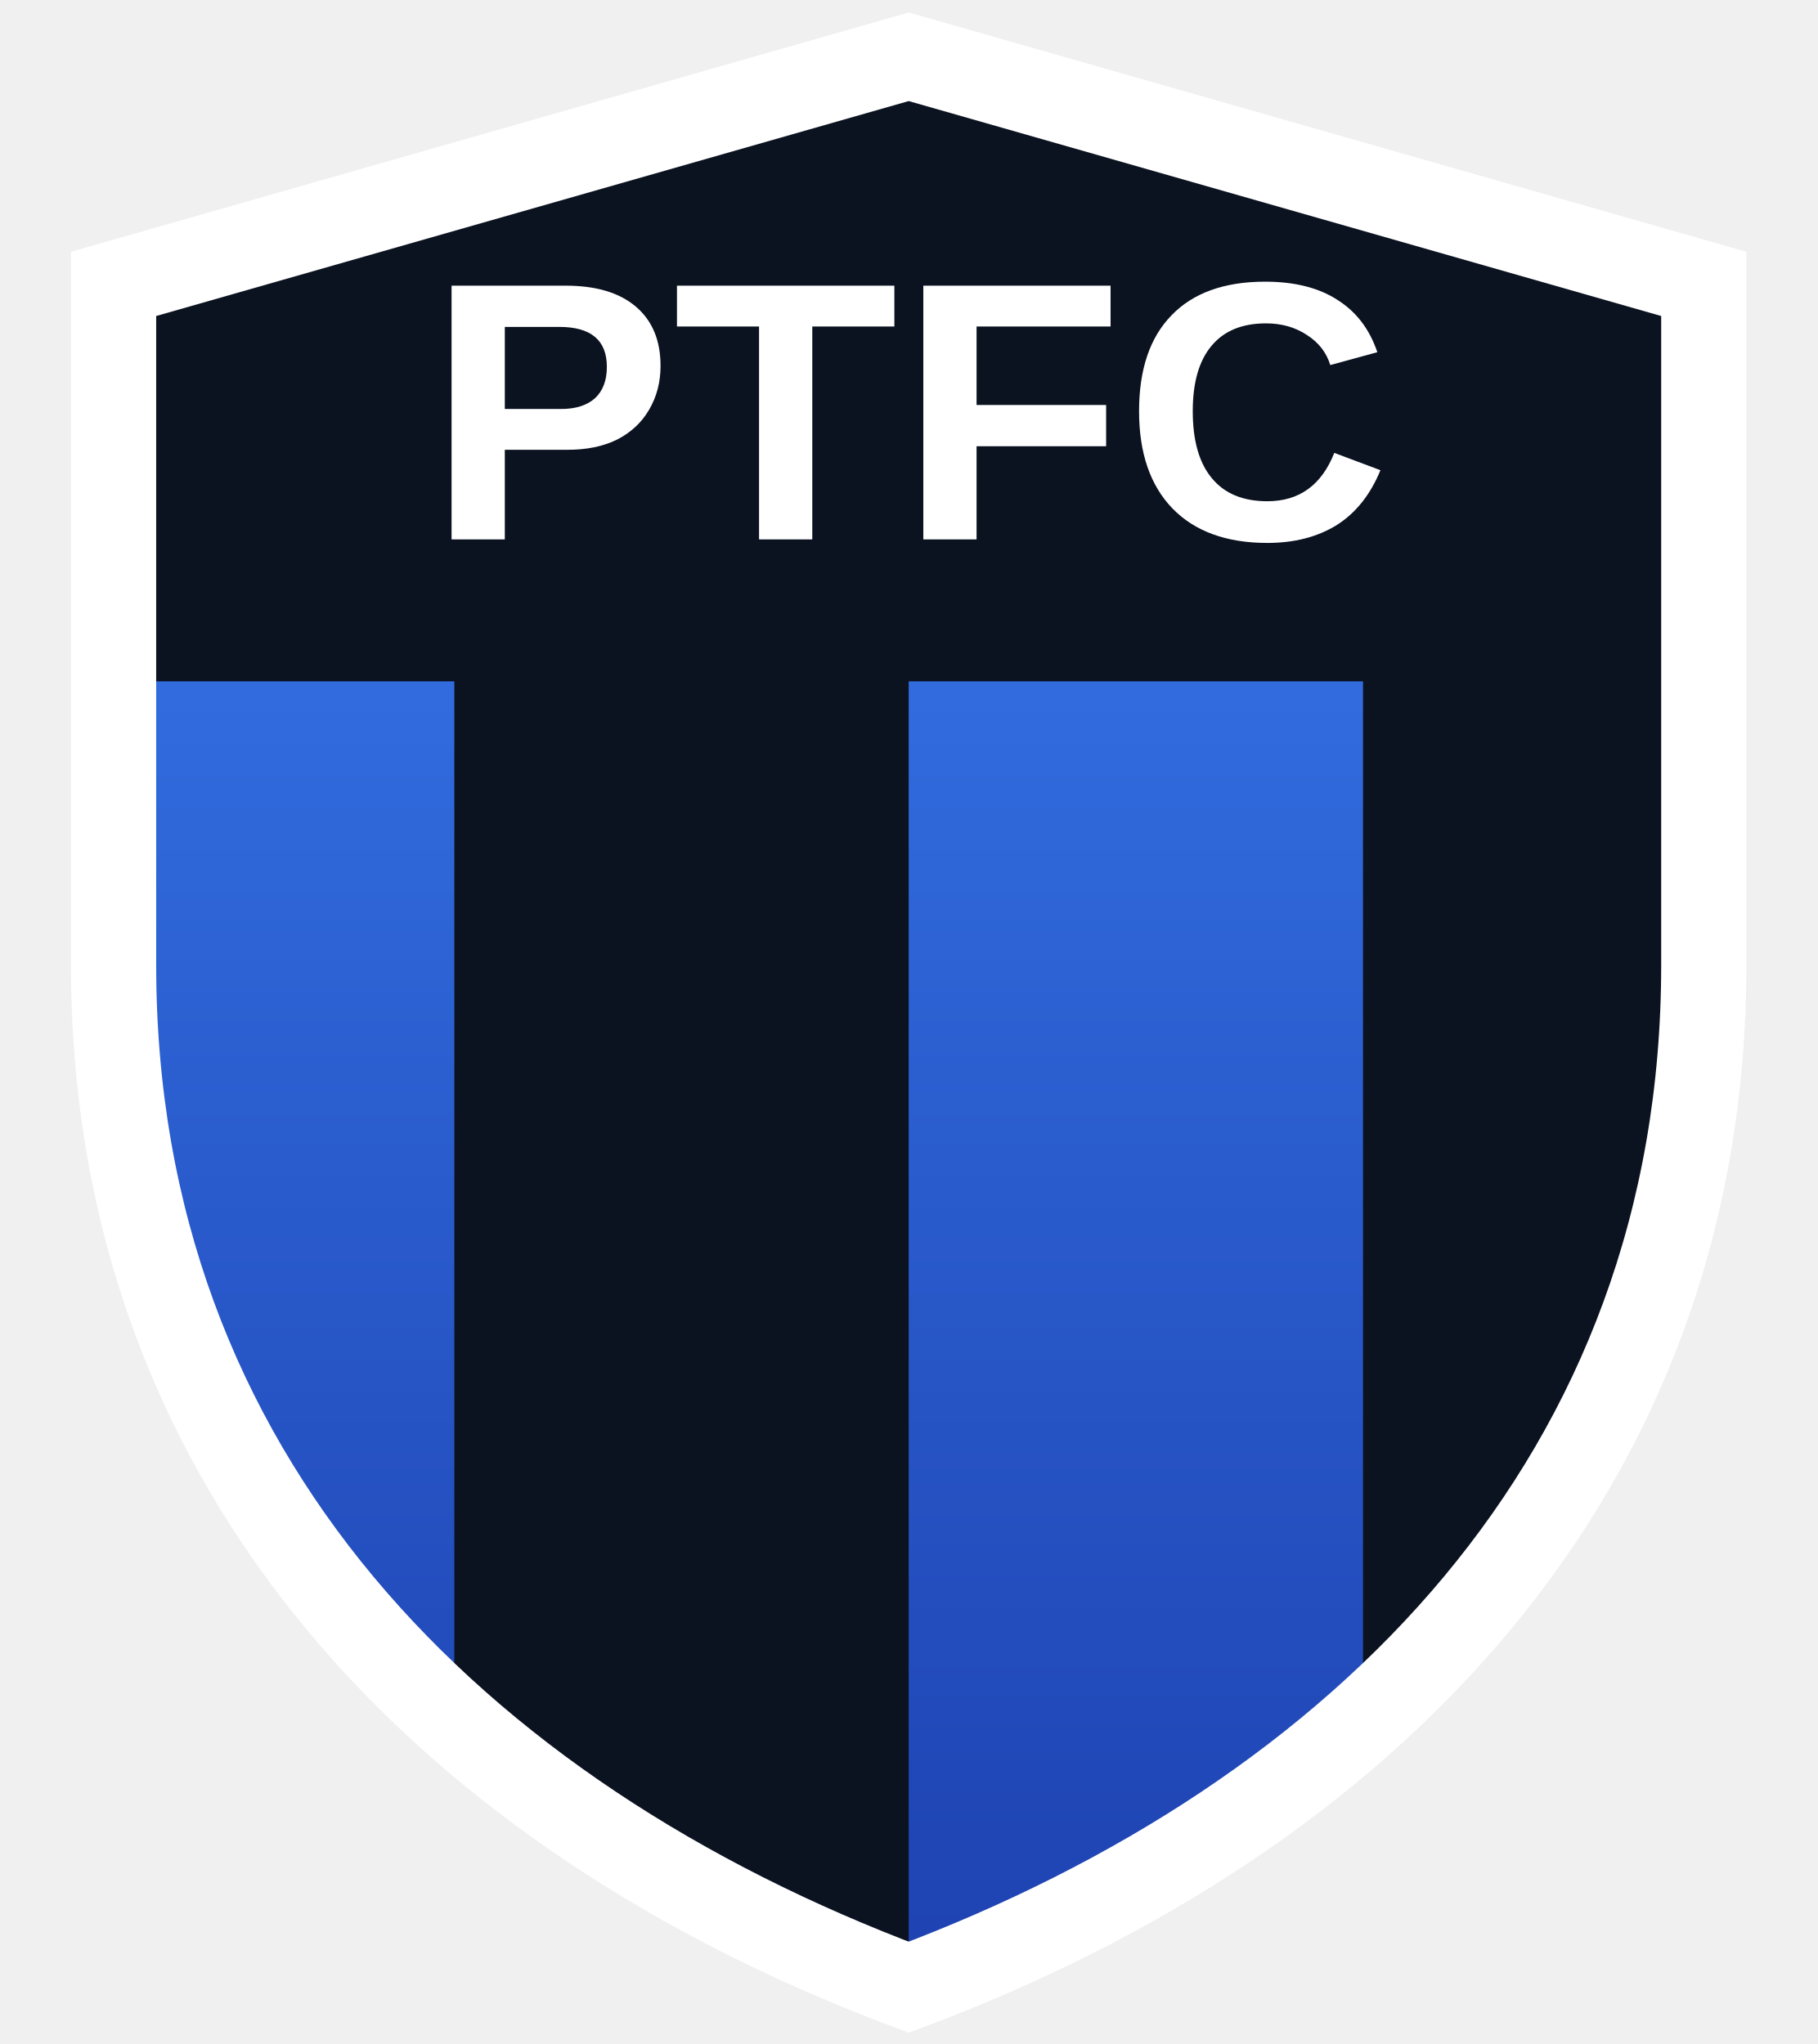
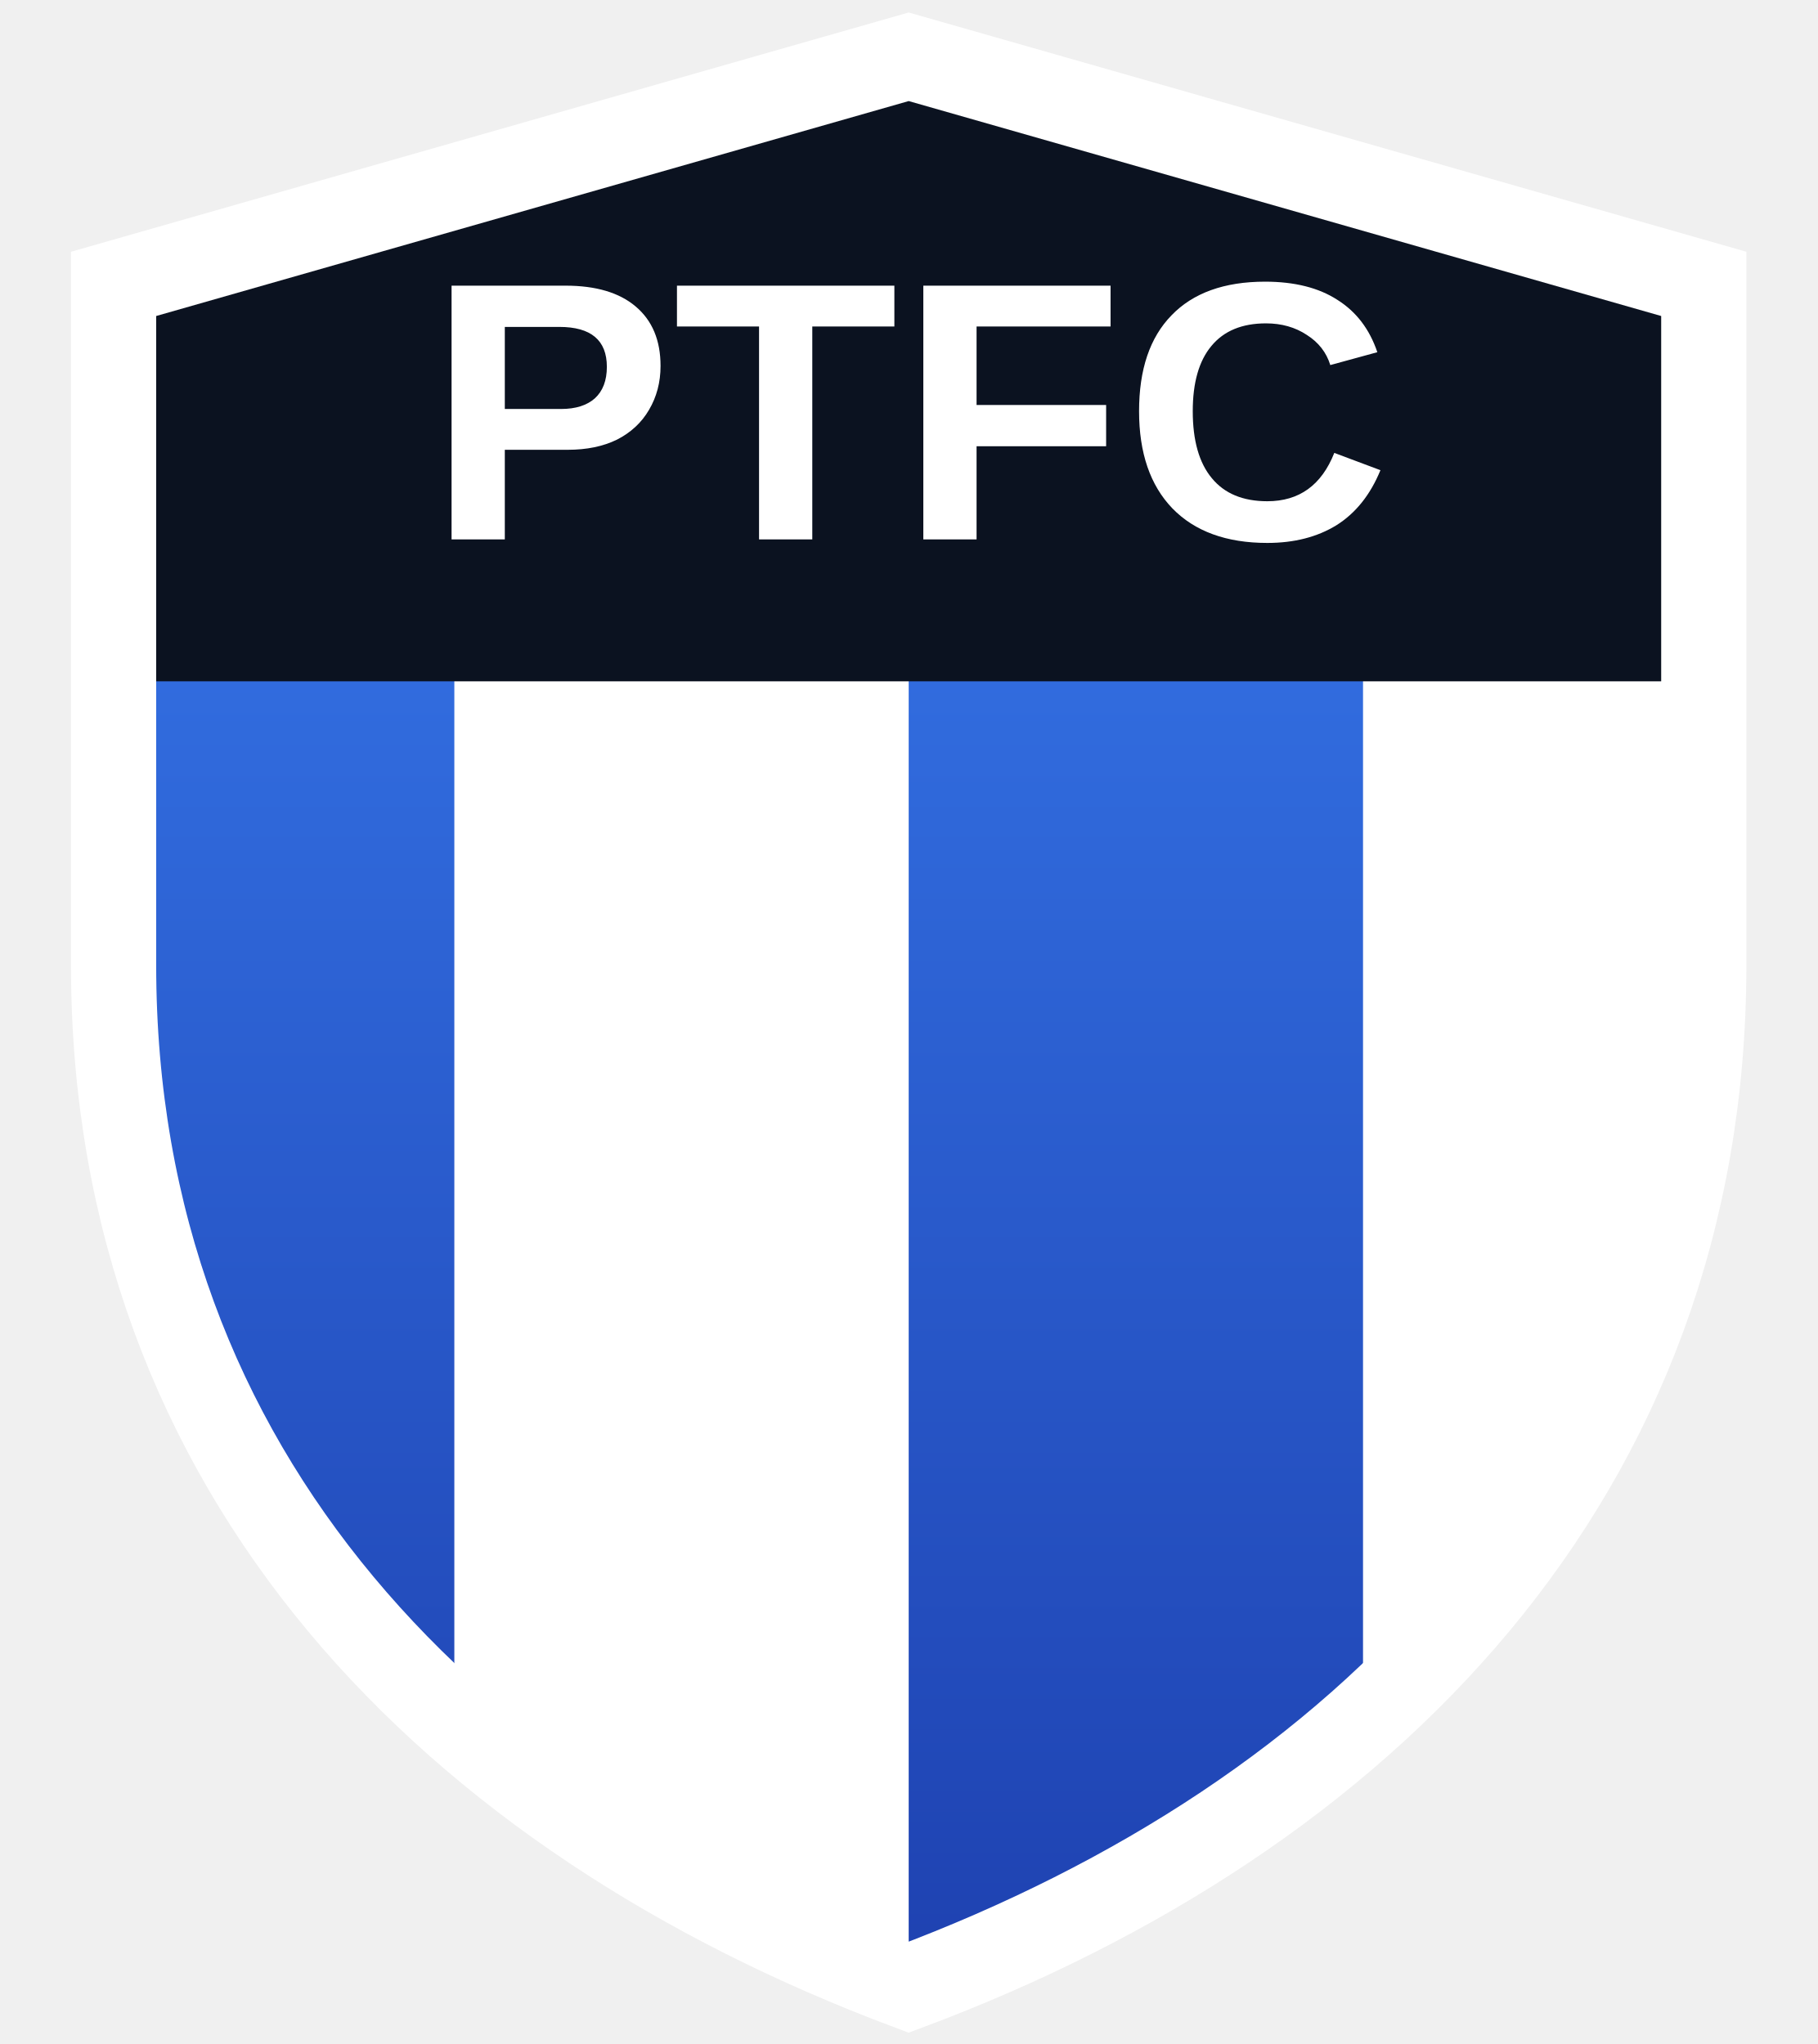
<svg xmlns="http://www.w3.org/2000/svg" viewBox="0 0 64 72">
  <defs>
    <linearGradient id="b" x1="0" y1="0" x2="0" y2="1">
      <stop offset="0" stop-color="#3b82f6" />
      <stop offset="1" stop-color="#1d3fae" />
    </linearGradient>
    <clipPath id="s">
      <path d="M32 2 60 10v24c0 18-12 30-28 36C16 64 4 52 4 34V10Z" />
    </clipPath>
  </defs>
  <g clip-path="url(#s)">
-     <rect width="64" height="72" fill="#0b1220" />
+     <rect width="64" height="72" fill="#fff" />
    <rect width="16" height="72" fill="url(#b)" />
    <rect x="32" width="16" height="72" fill="url(#b)" />
    <rect width="64" height="24" fill="#0b1220" />
  </g>
  <path d="M32 2 60 10v24c0 18-12 30-28 36C16 64 4 52 4 34V10Z" fill="none" stroke="#fff" stroke-width="3" />
  <text x="32" y="19" text-anchor="middle" font-family="Arial Narrow,Arial,sans-serif" font-weight="700" font-size="13" fill="#fff">PTFC</text>
</svg>
